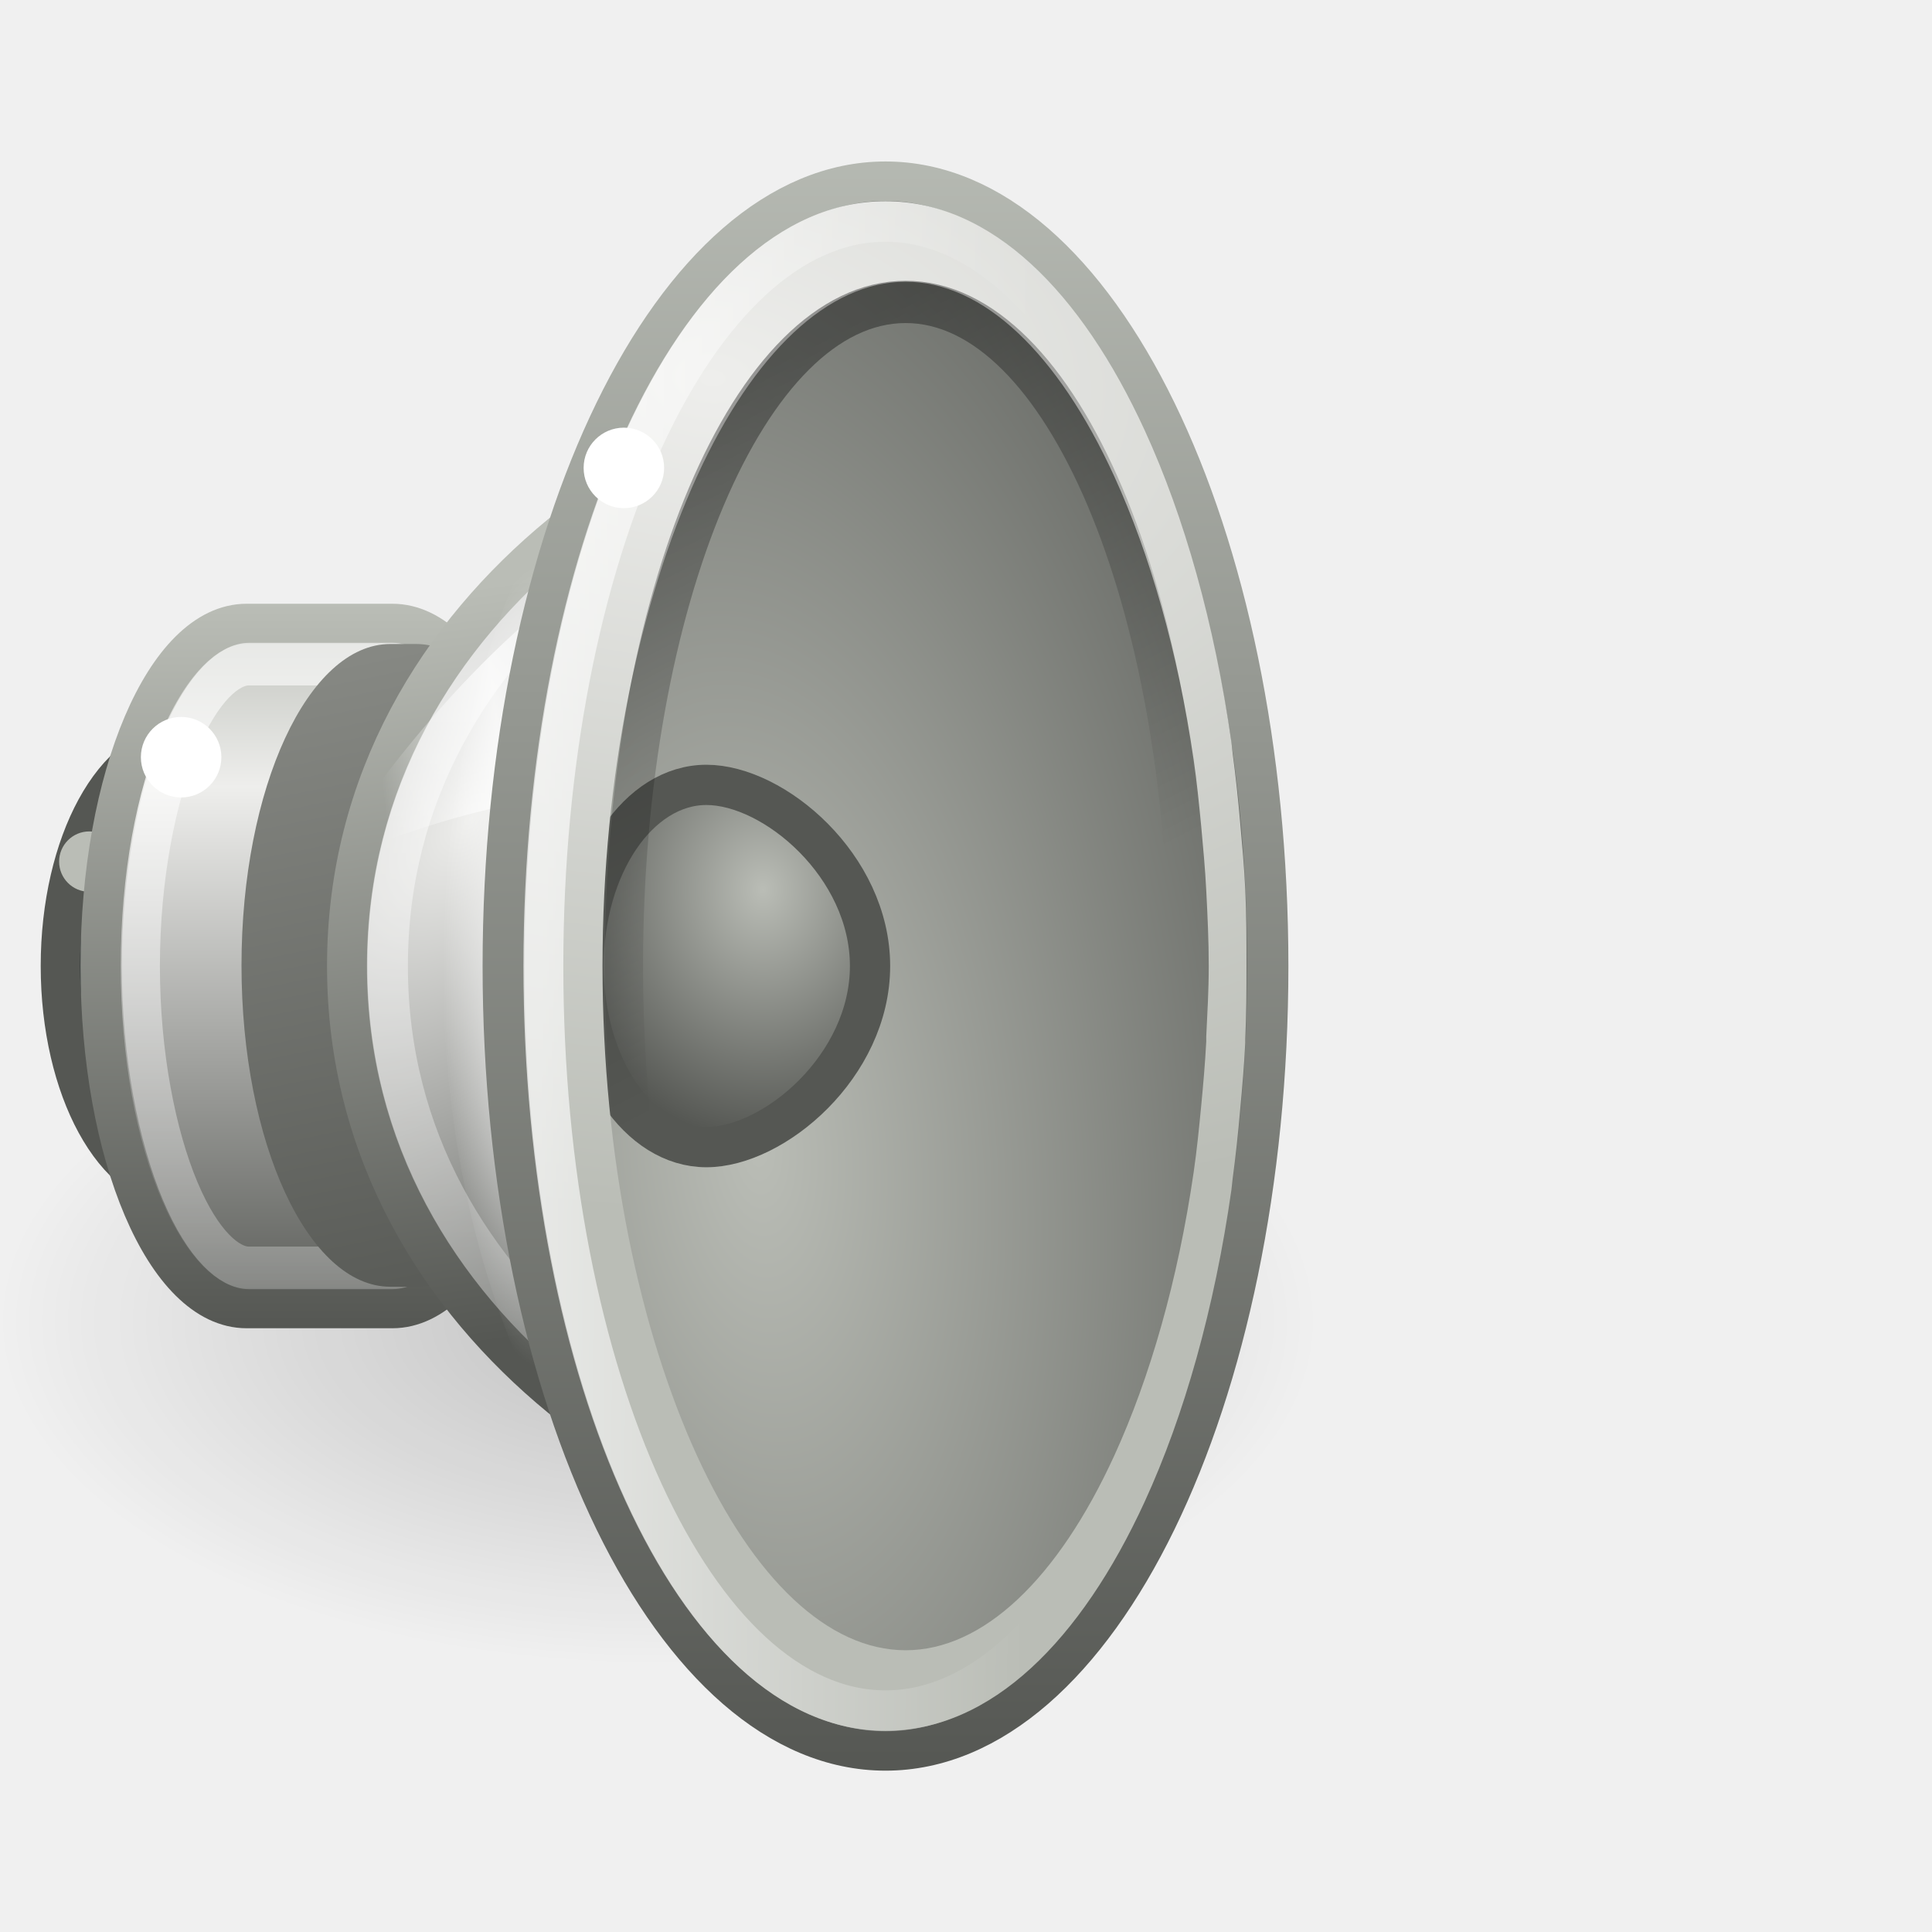
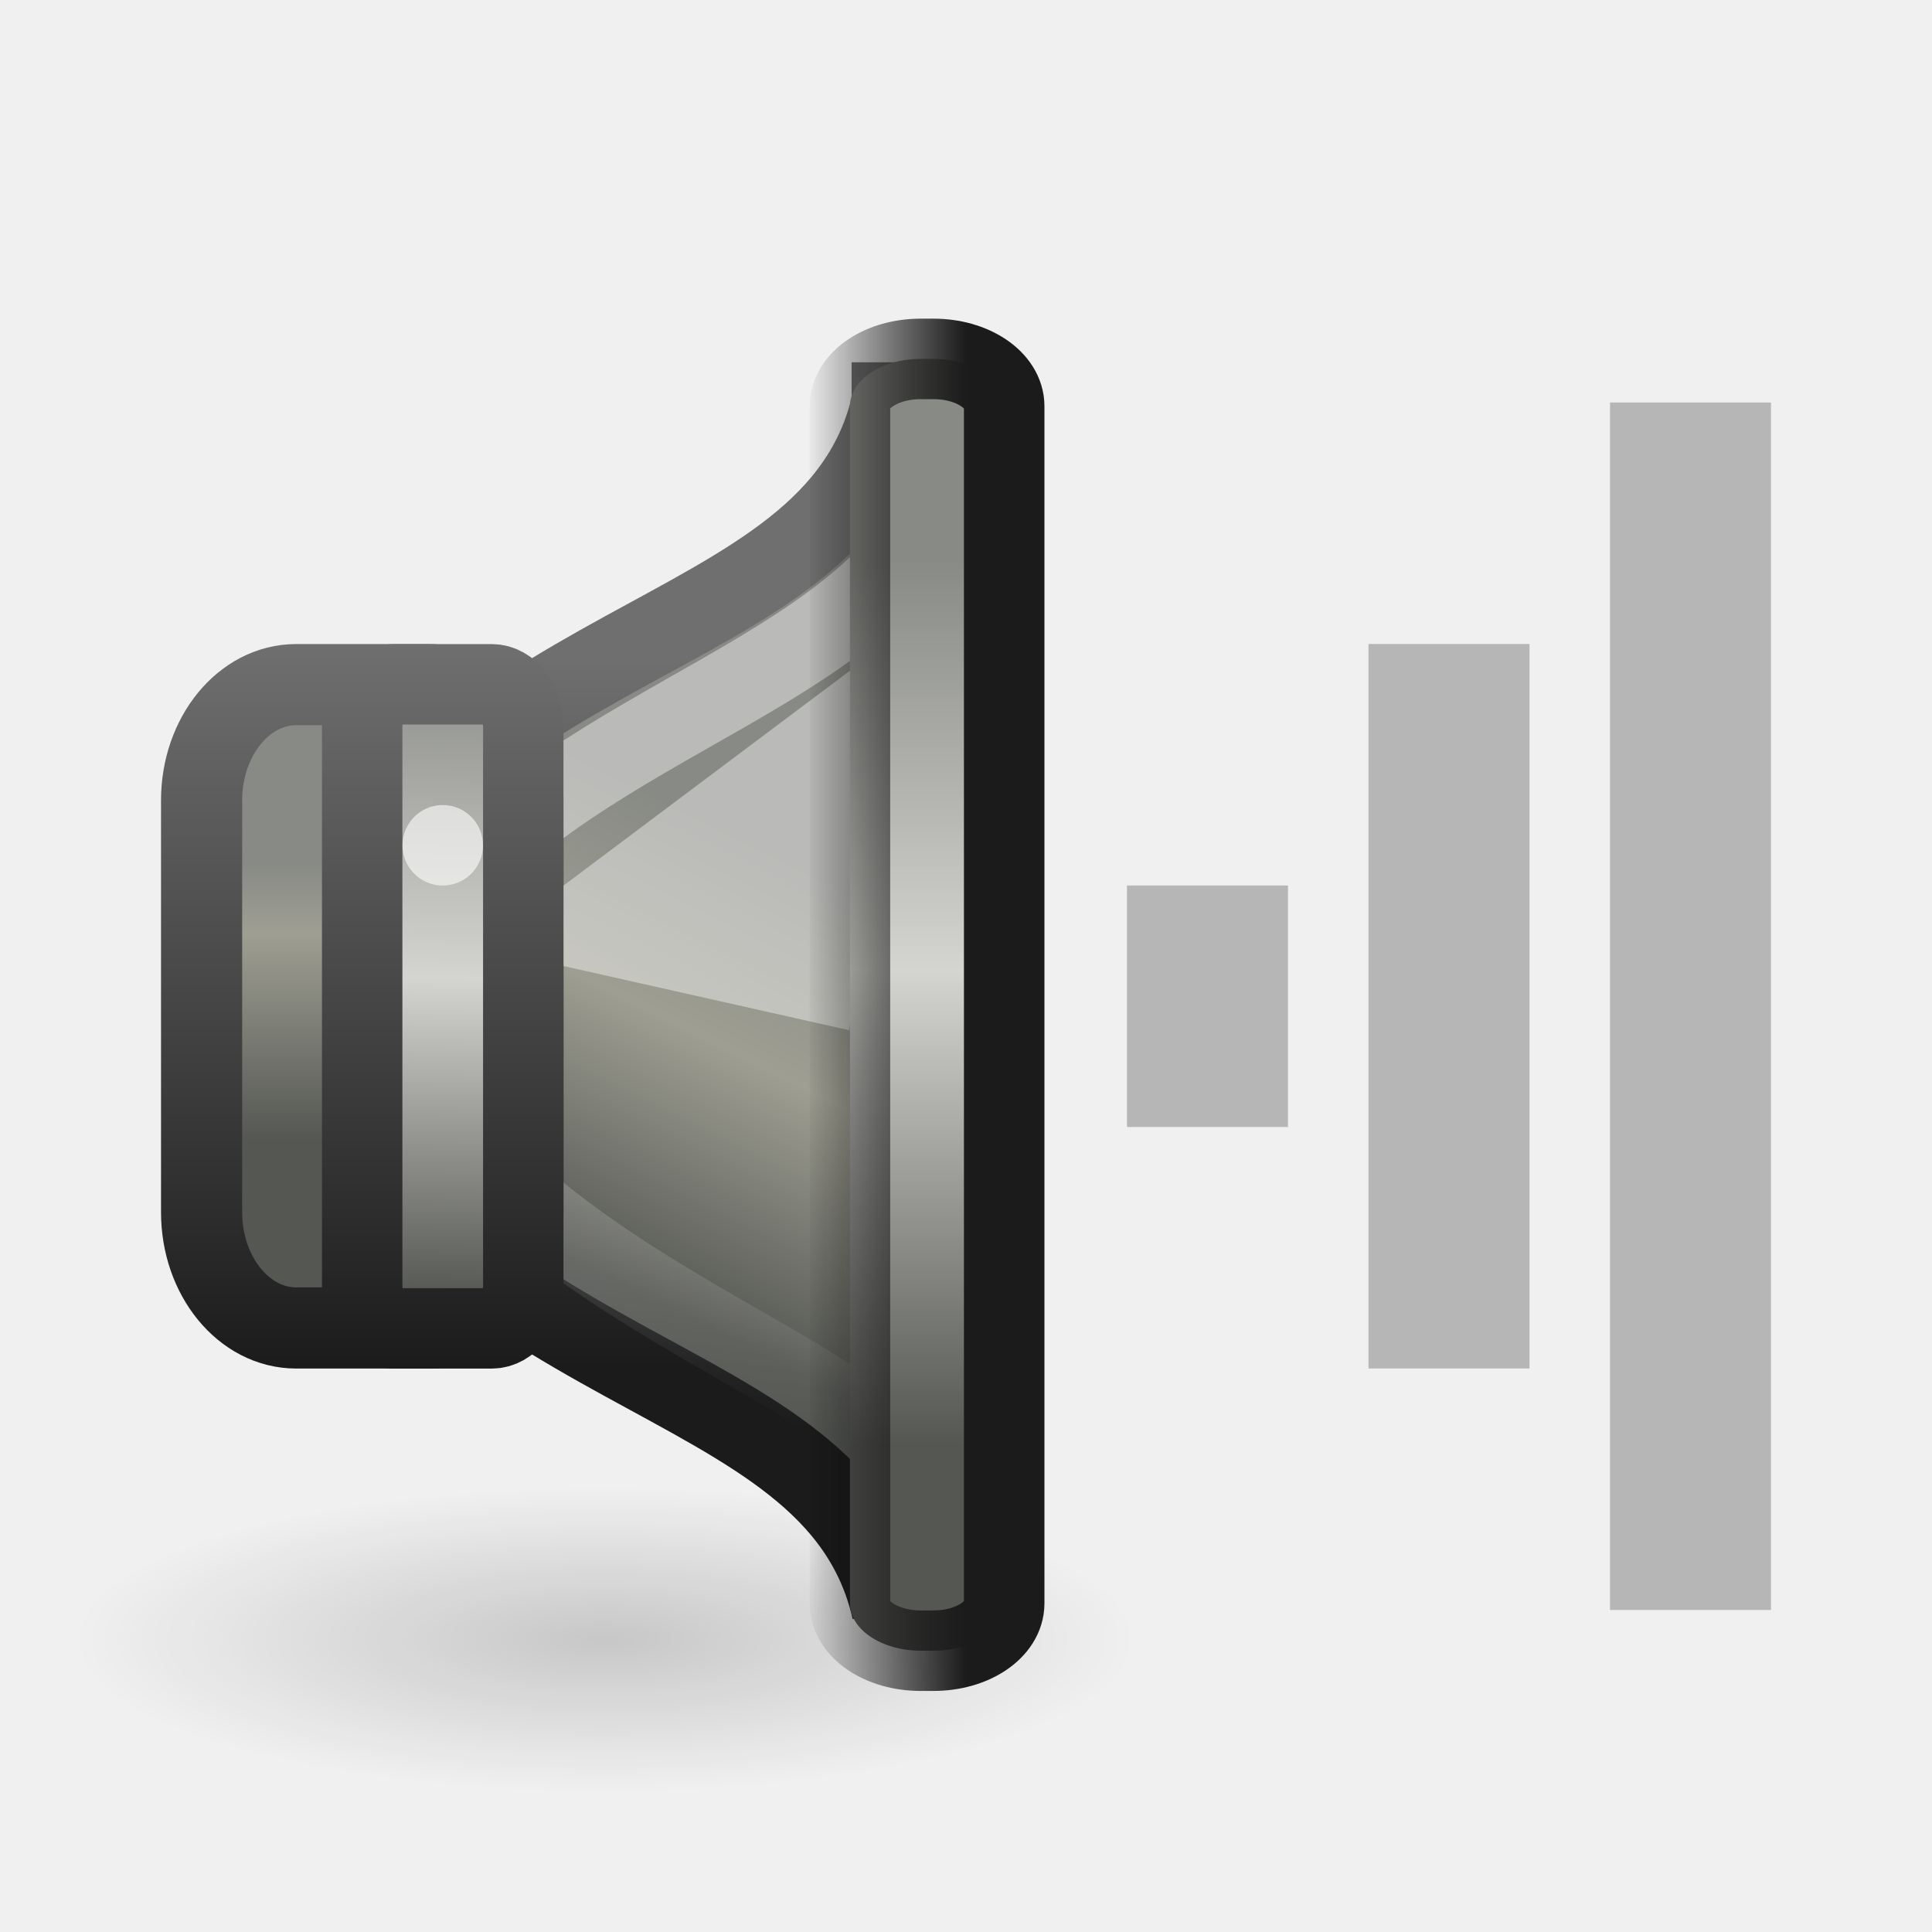
- <svg xmlns="http://www.w3.org/2000/svg" id="svg2" height="48" width="48" version="1.0">
+ <svg xmlns="http://www.w3.org/2000/svg" xmlns:xlink="http://www.w3.org/1999/xlink" version="1.0" width="24" height="24" id="svg2">
  <defs id="defs4">
-     <linearGradient id="linearGradient6393" y2="32.629" gradientUnits="userSpaceOnUse" x2="16.188" gradientTransform="translate(-28)" y1="18.812" x1="17.25">
-       <stop id="stop6389" style="stop-color:#fff" offset="0" />
-       <stop id="stop6391" style="stop-color:#fff;stop-opacity:0" offset="1" />
+     <linearGradient id="linearGradient3759">
+       <stop id="stop3761" style="stop-color:#888a85;stop-opacity:1" offset="0" />
+       <stop id="stop3763" style="stop-color:#d4d4d0;stop-opacity:1" offset="0.464" />
+       <stop id="stop3765" style="stop-color:#555753;stop-opacity:1" offset="1" />
    </linearGradient>
-     <radialGradient id="radialGradient8199" gradientUnits="userSpaceOnUse" cy="22.5" cx="7.14" gradientTransform="matrix(1.9148 -.50619 .65484 2.477 -48.624 -29.619)" r="6">
-       <stop id="stop9088" offset="0" />
-       <stop id="stop9090" style="stop-opacity:0" offset="1" />
-     </radialGradient>
-     <radialGradient id="radialGradient21684" gradientUnits="userSpaceOnUse" cy="21.844" cx="20.844" r="2.906">
-       <stop id="stop21624" style="stop-color:#3465a4;stop-opacity:0" offset="0" />
-       <stop id="stop21630" style="stop-color:#3465a4;stop-opacity:0" offset=".855" />
-       <stop id="stop21626" style="stop-color:#3465a4" offset="1" />
-     </radialGradient>
-     <radialGradient id="radialGradient21686" gradientUnits="userSpaceOnUse" cy="21.844" cx="20.844" r="2.906">
-       <stop id="stop21664" style="stop-color:#3465a4;stop-opacity:0" offset="0" />
-       <stop id="stop21666" style="stop-color:#3465a4;stop-opacity:0" offset=".819" />
-       <stop id="stop21668" style="stop-color:#3465a4" offset="1" />
-     </radialGradient>
-     <radialGradient id="radialGradient21688" gradientUnits="userSpaceOnUse" cy="21.844" cx="20.844" r="2.906">
-       <stop id="stop21646" style="stop-color:#3465a4;stop-opacity:0" offset="0" />
-       <stop id="stop21648" style="stop-color:#3465a4;stop-opacity:0" offset=".735" />
-       <stop id="stop21650" style="stop-color:#3465a4" offset="1" />
-     </radialGradient>
-     <linearGradient id="linearGradient5545" y2="14.001" gradientUnits="userSpaceOnUse" x2="78.5" gradientTransform="matrix(.90625 0 0 1 -65.922 19)" y1="-4.006" x1="78.5">
-       <stop id="stop2795" style="stop-color:#babdb6" offset="0" />
-       <stop id="stop2801" style="stop-color:#eeeeec" offset=".253" />
-       <stop id="stop2797" style="stop-color:#555753" offset="1" />
+     <linearGradient id="linearGradient2864">
+       <stop id="stop2866" style="stop-color:#888a85;stop-opacity:1" offset="0" />
+       <stop id="stop2868" style="stop-color:#9e9e92;stop-opacity:1" offset="0.43" />
+       <stop id="stop2870" style="stop-color:#555753;stop-opacity:1" offset="1" />
    </linearGradient>
-     <linearGradient id="linearGradient5547" y2="-4.009" gradientUnits="userSpaceOnUse" x2="80.062" gradientTransform="matrix(.90625 0 0 1 -65.922 19)" y1="14" x1="80.062">
-       <stop id="stop5535" style="stop-color:#555753" offset="0" />
-       <stop id="stop5537" style="stop-color:#babdb6" offset="1" />
+     <linearGradient id="linearGradient3637">
+       <stop id="stop3639" style="stop-color:#888a85;stop-opacity:1" offset="0" />
+       <stop id="stop3641" style="stop-color:#d4d4d0;stop-opacity:1" offset="0.509" />
+       <stop id="stop3643" style="stop-color:#555753;stop-opacity:1" offset="1" />
    </linearGradient>
-     <linearGradient id="linearGradient6537" y2="39.884" gradientUnits="userSpaceOnUse" x2="3.845" y1="15.561" x1="3.845">
-       <stop id="stop6533" style="stop-color:#fff" offset="0" />
-       <stop id="stop6535" style="stop-color:#fff;stop-opacity:0" offset="1" />
+     <linearGradient x1="8" y1="7" x2="8" y2="10" id="linearGradient3598-8" xlink:href="#linearGradient3592-7" gradientUnits="userSpaceOnUse" gradientTransform="translate(6,3)" />
+     <linearGradient id="linearGradient3592-7">
+       <stop id="stop3594-1" style="stop-color:#3b7caf;stop-opacity:1" offset="0" />
+       <stop id="stop3596-7" style="stop-color:#194c70;stop-opacity:1" offset="1" />
    </linearGradient>
-     <linearGradient id="linearGradient6545" y2="12.064" gradientUnits="userSpaceOnUse" x2="4.643" gradientTransform="matrix(.91146 0 0 .87879 2.7005 4.6667)" y1="33.047" x1="7.75">
-       <stop id="stop6629" style="stop-color:#555753" offset="0" />
-       <stop id="stop6631" style="stop-color:#babdb6" offset="1" />
+     <radialGradient cx="7.955" cy="19.437" r="6.452" fx="7.955" fy="19.437" id="radialGradient5631" xlink:href="#linearGradient5625" gradientUnits="userSpaceOnUse" gradientTransform="matrix(1,0,0,0.2876712,0,13.84535)" />
+     <linearGradient id="linearGradient5625">
+       <stop id="stop5627" style="stop-color:#000000;stop-opacity:1" offset="0" />
+       <stop id="stop5629" style="stop-color:#000000;stop-opacity:0" offset="1" />
    </linearGradient>
-     <radialGradient id="radialGradient6553" gradientUnits="userSpaceOnUse" cy="18.817" cx="9.32" gradientTransform="matrix(.71325 .52215 -.92808 1.1785 22.517 -6.7083)" r="12.5">
-       <stop id="stop6635" style="stop-color:#eeeeec" offset="0" />
-       <stop id="stop6637" style="stop-color:#61635f" offset="1" />
-     </radialGradient>
-     <linearGradient id="linearGradient6579" y2="47.497" gradientUnits="userSpaceOnUse" x2="12.198" y1="9.26" x1="12.198">
-       <stop id="stop6575" style="stop-color:#fff" offset="0" />
-       <stop id="stop6577" style="stop-color:#fff;stop-opacity:0" offset="1" />
+     <linearGradient x1="15.332" y1="19.608" x2="11.418" y2="28.91" id="linearGradient9150" xlink:href="#linearGradient2864" gradientUnits="userSpaceOnUse" gradientTransform="matrix(0.4802041,0,0,0.5749477,304.6977,175.0637)" />
+     <linearGradient id="linearGradient3608-2">
+       <stop id="stop3610-7" style="stop-color:#1b1b1b;stop-opacity:1" offset="0" />
+       <stop id="stop3612-2" style="stop-color:#6f6f6f;stop-opacity:1" offset="1" />
    </linearGradient>
-     <radialGradient id="radialGradient6595" gradientUnits="userSpaceOnUse" cy="30.233" cx="23.165" gradientTransform="matrix(1.7346 -.16988 .32776 3.6175 -27.429 -73.697)" r="8.189">
-       <stop id="stop6669" style="stop-color:#babdb6" offset="0" />
-       <stop id="stop6671" style="stop-color:#555753" offset="1" />
-     </radialGradient>
-     <radialGradient id="radialGradient6603" gradientUnits="userSpaceOnUse" cy="20.434" cx="20.884" gradientTransform="matrix(1.3094 0 0 1.5605 -8.3886 -9.7845)" r="4">
-       <stop id="stop6591" style="stop-color:#babdb6" offset="0" />
-       <stop id="stop6593" style="stop-color:#555753" offset="1" />
-     </radialGradient>
-     <linearGradient id="linearGradient6641" y2="21.75" gradientUnits="userSpaceOnUse" x2="11.438" gradientTransform="matrix(.66667 0 0 1 2 -1)" y1="20.334" x1="20.226">
-       <stop id="stop6381" style="stop-color:#fff;stop-opacity:0" offset="0" />
-       <stop id="stop21606" style="stop-color:#fff" offset=".5" />
-       <stop id="stop6383" style="stop-color:#fff;stop-opacity:0" offset="1" />
+     <linearGradient x1="3.889" y1="18.937" x2="3.889" y2="25.947" id="linearGradient9147" xlink:href="#linearGradient10872" gradientUnits="userSpaceOnUse" gradientTransform="matrix(0.4947742,0,0,0.4902913,305.3097,177.4418)" />
+     <linearGradient id="linearGradient10872">
+       <stop id="stop10874" style="stop-color:#888a85;stop-opacity:1" offset="0" />
+       <stop id="stop10876" style="stop-color:#9e9e92;stop-opacity:1" offset="0.253" />
+       <stop id="stop10878" style="stop-color:#555753;stop-opacity:1" offset="1" />
    </linearGradient>
-     <radialGradient id="radialGradient6657" gradientUnits="userSpaceOnUse" cy="27.053" cx="23.987" gradientTransform="matrix(-.24329 0 0 -1.2543 25.221 61.871)" r="7.75">
-       <stop id="stop6653" style="stop-color:#fff" offset="0" />
-       <stop id="stop6655" style="stop-color:#fff;stop-opacity:0" offset="1" />
-     </radialGradient>
-     <linearGradient id="linearGradient6558" y2="14" gradientUnits="userSpaceOnUse" x2="77.125" gradientTransform="translate(-70,2)" y1="31.561" x1="80.693">
-       <stop id="stop6548" style="stop-color:#555753" offset="0" />
-       <stop id="stop6550" style="stop-color:#888a85" offset="1" />
+     <linearGradient x1="12.25" y1="19.75" x2="10.875" y2="33.125" id="linearGradient9143" xlink:href="#linearGradient21598" gradientUnits="userSpaceOnUse" gradientTransform="matrix(0.3772723,0,0,0.4726962,306.3428,177.7643)" />
+     <linearGradient id="linearGradient21598">
+       <stop id="stop21600" style="stop-color:#ffffff;stop-opacity:1" offset="0" />
+       <stop id="stop21602" style="stop-color:#ffffff;stop-opacity:0" offset="1" />
    </linearGradient>
-     <radialGradient id="radialGradient6625" gradientUnits="userSpaceOnUse" cy="42.261" cx="30.685" gradientTransform="matrix(3.9866 0.117 0 -2.53 -104.63 112.74)" r="8.228">
-       <stop id="stop6609" style="stop-color:#eeeeec" offset="0" />
-       <stop id="stop6611" style="stop-color:#babdb6" offset="1" />
-     </radialGradient>
-     <linearGradient id="linearGradient6634" y2="26.354" gradientUnits="userSpaceOnUse" x2="29.893" y1="12.159" x1="23.238">
-       <stop id="stop6630" offset="0" />
-       <stop id="stop6632" style="stop-opacity:0" offset="1" />
+     <linearGradient x1="0.032" y1="24.093" x2="-0.176" y2="34.165" id="linearGradient10047" xlink:href="#linearGradient3637" gradientUnits="userSpaceOnUse" gradientTransform="matrix(0.8631137,0,0,0.8010292,305.9571,164.7008)" />
+     <linearGradient x1="20.46" y1="13.925" x2="20.46" y2="32.599" id="linearGradient9130" xlink:href="#linearGradient3759" gradientUnits="userSpaceOnUse" gradientTransform="matrix(0.9980931,0,0,0.588451,294.077,174.7599)" />
+     <linearGradient x1="313.981" y1="187" x2="311.982" y2="187" id="linearGradient4248" xlink:href="#linearGradient4242" gradientUnits="userSpaceOnUse" gradientTransform="translate(0.9999923,0)" />
+     <linearGradient id="linearGradient4242">
+       <stop id="stop4244" style="stop-color:#1b1b1b;stop-opacity:1" offset="0" />
+       <stop id="stop4246" style="stop-color:#000000;stop-opacity:0" offset="1" />
    </linearGradient>
-     <linearGradient id="linearGradient6706" y2="25.699" gradientUnits="userSpaceOnUse" x2="28.555" y1="25.587" x1="17.5">
-       <stop id="stop6702" style="stop-color:#fff" offset="0" />
-       <stop id="stop6704" style="stop-color:#fff;stop-opacity:0" offset="1" />
-     </linearGradient>
-     <linearGradient id="linearGradient6801" y2=".31" gradientUnits="userSpaceOnUse" x2="33.431" y1="45.052" x1="33.431">
-       <stop id="stop6645" style="stop-color:#555753" offset="0" />
-       <stop id="stop6647" style="stop-color:#d3d7cf" offset="1" />
-     </linearGradient>
-     <radialGradient id="radialGradient7118" gradientUnits="userSpaceOnUse" cy="36.863" cx="11.402" gradientTransform="matrix(1 0 0 .33058 0 24.677)" r="10.695">
-       <stop id="stop17125" offset="0" />
-       <stop id="stop17127" style="stop-opacity:0" offset="1" />
-     </radialGradient>
+     <linearGradient x1="309.982" y1="193" x2="309.982" y2="184" id="linearGradient3635" xlink:href="#linearGradient3608-2" gradientUnits="userSpaceOnUse" />
+     <linearGradient x1="310.18" y1="192.994" x2="310.18" y2="184.185" id="linearGradient3651" xlink:href="#linearGradient3608-2" gradientUnits="userSpaceOnUse" />
+     <linearGradient x1="307.482" y1="193" x2="307.482" y2="184" id="linearGradient3659" xlink:href="#linearGradient3608-2" gradientUnits="userSpaceOnUse" />
  </defs>
-   <g id="layer3" style="display:none">
-     <path id="path7288" style="opacity:.83;fill:url(#radialGradient8199);display:inline;fill-rule:evenodd" d="m-8.219 10.5l-12 12 12 12 0-24z" />
-     <path id="path2791" style="opacity:.768;stroke:url(#linearGradient6393);stroke-width:1px;display:inline;fill:none" d="m-7 10.5l-12 12 12 12v-24z" />
-     <path id="path21580" style="opacity:.633;fill:#fce94f;display:inline;fill-rule:evenodd" d="m19.375 9c-0.174 0.053-0.306 0.197-0.344 0.375-0.703 2.579-2.427 3.587-4.687 5.094-2.261 1.507-4.985 3.474-7.282 7.812-0.067 0.138-0.067 0.3 0 0.438 2.297 4.338 5.021 6.305 7.282 7.812 2.26 1.507 3.984 2.515 4.687 5.094 0.08 0.221 0.302 0.357 0.535 0.327s0.413-0.218 0.434-0.452v-26c0.005-0.157-0.064-0.308-0.187-0.406-0.123-0.098-0.286-0.133-0.438-0.094z" transform="translate(-42)" />
-     <path id="path21676" style="stroke:#000;stroke-width:1px;display:inline;fill:none" d="m-47.5 22.5l27.5-30.5v64l-27.5-33.5z" />
-     <path id="path21678" style="stroke-linejoin:round;stroke-dashoffset:1.2;stroke:#204a87;stroke-linecap:round;stroke-width:.125;display:inline;fill:url(#radialGradient21684)" d="m23.688 21.844a2.844 2.844 0 1 1 -5.688 0 2.844 2.844 0 1 1 5.688 0z" transform="matrix(7.9904 0 0 7.9904 -220.77 -152.04)" />
-     <path id="path21680" style="stroke-linejoin:round;stroke-dashoffset:1.2;stroke:#204a87;stroke-linecap:round;stroke-width:.181;display:inline;fill:url(#radialGradient21686)" d="m23.688 21.844a2.844 2.844 0 1 1 -5.688 0 2.844 2.844 0 1 1 5.688 0z" transform="matrix(5.5288 0 0 5.5288 -169.46 -98.271)" />
-     <path id="path21682" style="stroke-linejoin:round;stroke-dashoffset:1.2;stroke:#204a87;stroke-linecap:round;stroke-width:.292;display:inline;fill:url(#radialGradient21688)" d="m23.688 21.844a2.844 2.844 0 1 1 -5.688 0 2.844 2.844 0 1 1 5.688 0z" transform="matrix(3.419 0 0 3.419 -125.49 -52.183)" />
-   </g>
-   <g id="layer1">
-     <path id="path16236" style="opacity:.2;fill:url(#radialGradient7118)" d="m22.097 36.863a10.695 3.535 0 1 1 -21.39 0 10.695 3.535 0 1 1 21.39 0z" transform="matrix(1.5366 0 0 2.42 -1.1723 -56.385)" />
-     <path id="path5330" style="stroke:#555753;stroke-linecap:round;stroke-width:1.303;fill:#2e3436" d="m8 25a4 7 0 1 1 -8 0 4 7 0 1 1 8 0z" transform="matrix(.75 0 0 .78571 1.5 4.3572)" />
-     <path id="path6659" style="fill:#babdb6" d="m4.5 20.75a0.75 0.75 0 1 1 -1.5 0 0.75 0.75 0 1 1 1.5 0z" transform="translate(-1.5312 .65625)" />
-     <path id="path2766" style="stroke:url(#linearGradient5547);stroke-linecap:round;fill:url(#linearGradient5545)" d="m6.125 15.5c-2.001 0-3.625 3.808-3.625 8.5s1.624 8.5 3.625 8.5h3.625c2.001 0 3.625-3.808 3.625-8.5s-1.624-8.5-3.625-8.5h-3.625z" />
-     <path id="path5556" style="opacity:.6;stroke:url(#linearGradient6537);stroke-linecap:round;stroke-width:1.058;fill:none" d="m5.5 14.5c-0.526 0-1.266 0.546-1.906 1.906-0.64 1.361-1.094 3.376-1.094 5.594s0.454 4.233 1.094 5.594c0.64 1.36 1.38 1.906 1.906 1.906h4c0.526 0 1.266-0.546 1.906-1.906 0.64-1.361 1.094-3.376 1.094-5.594s-0.454-4.233-1.094-5.594c-0.64-1.36-1.38-1.906-1.906-1.906h-4z" transform="matrix(.89375 0 0 1 1.2656 2)" />
-     <path id="path6556" style="fill:url(#linearGradient6558)" d="m9.697 16c-2.041 0-3.697 3.577-3.697 7.984 0 4.408 1.656 7.985 3.697 7.985h0.637c2.041 0 3.697-3.577 3.697-7.985 0-4.407-1.656-7.984-3.697-7.984h-0.637z" />
-     <path id="path1871" style="stroke:url(#linearGradient6545);stroke-linecap:round;fill:url(#radialGradient6553)" d="m8.625 24c0 9.227 9.187 14.5 14.875 14.5 3.938 0 7-6.496 7-14.5s-3.062-14.5-7-14.5c-5.688 0-14.875 5.273-14.875 14.5z" />
-     <path id="path6649" style="fill:url(#radialGradient6657)" d="m33 27.938a7.75 16.562 0 1 1 -15.5 0 7.75 16.562 0 1 1 15.5 0z" transform="matrix(1.3226 0 0 1.0264 -12.145 -4.6755)" />
-     <path id="path6639" style="opacity:.734;fill:url(#linearGradient6641);fill-rule:evenodd" d="m16 13.375c-2.583 1.395-5.458 4.196-8 8.125 2.7-1.126 5.491-1.96 8-1.75v-6.375z" />
-     <path id="path6567" style="opacity:.586;stroke:url(#linearGradient6579);stroke-linecap:round;stroke-width:1.127;fill:none" d="m22.812 6.5c-2.795 0-6.724 1.433-9.843 4.094-3.12 2.66-5.469 6.48-5.469 11.406s2.349 8.746 5.469 11.406c3.119 2.661 7.048 4.094 9.843 4.094 1.583 0 3.233-1.444 4.532-4.25 1.298-2.806 2.156-6.821 2.156-11.25s-0.858-8.444-2.156-11.25c-1.299-2.806-2.949-4.25-4.532-4.25z" transform="matrix(.90341 0 0 .87097 2.8494 4.8387)" />
-     <path id="path1873" style="stroke:url(#linearGradient6801);stroke-linecap:round;stroke-width:.832;fill:url(#radialGradient6595)" d="m33 27.938a7.75 16.562 0 1 1 -15.5 0 7.75 16.562 0 1 1 15.5 0z" transform="matrix(1.2258 0 0 1.1774 -8.9516 -8.8925)" />
-     <path id="path3672" style="stroke:#555753;stroke-linecap:round;fill:url(#radialGradient6603)" d="m21.616 24c0 2.484-2.383 4.5-4.066 4.5-1.684 0-3.05-2.016-3.05-4.5s1.366-4.5 3.05-4.5c1.683 0 4.066 2.016 4.066 4.5z" />
-     <path id="path6605" style="fill:url(#radialGradient6625)" d="m22 5c-2.632 0-4.858 2.25-6.438 5.688-1.579 3.437-2.531 8.142-2.531 13.312s0.952 9.875 2.531 13.312c1.58 3.438 3.806 5.688 6.438 5.688s4.858-2.25 6.438-5.688c0.987-2.148 1.737-4.811 2.156-7.75 0.013-0.092 0.018-0.187 0.031-0.281 0.076-0.567 0.136-1.131 0.187-1.719 0.051-0.546 0.098-1.093 0.126-1.656 0.001-0.031-0.002-0.062 0-0.094 0.027-0.595 0.031-1.2 0.031-1.812 0-0.644-0.001-1.28-0.031-1.906-0.026-0.557-0.078-1.115-0.126-1.656-0.051-0.588-0.111-1.152-0.187-1.719-0.013-0.095-0.017-0.187-0.031-0.281-0.419-2.939-1.169-5.602-2.156-7.75-1.58-3.438-3.806-5.688-6.438-5.688zm0.5 2c1.922 0 3.78 1.766 5.188 4.844 0.879 1.924 1.576 4.335 1.968 7.031 0.079 0.539 0.134 1.095 0.188 1.656 0.047 0.526 0.099 1.054 0.125 1.594 0.032 0.62 0.062 1.236 0.062 1.875 0 0.596-0.034 1.17-0.062 1.75-0.002 0.041 0.002 0.084 0 0.125-0.028 0.537-0.075 1.073-0.125 1.594-0.054 0.561-0.109 1.117-0.188 1.656-0.392 2.696-1.089 5.107-1.968 7.031-1.408 3.078-3.266 4.844-5.188 4.844s-3.78-1.766-5.188-4.844c-1.407-3.078-2.343-7.39-2.343-12.156s0.936-9.078 2.343-12.156c1.408-3.078 3.266-4.844 5.188-4.844z" />
-     <path id="path6615" style="opacity:.366;stroke:url(#linearGradient6634);stroke-linecap:round;stroke-width:1.054;fill:none" d="m33 27.938a7.75 16.562 0 1 1 -15.5 0 7.75 16.562 0 1 1 15.5 0z" transform="matrix(.90323 0 0 .99623 -.30645 -3.8321)" />
-     <path id="path6661" style="fill:#fff" d="m21.5 13.5a1 1 0 1 1 -2 0 1 1 0 1 1 2 0z" transform="translate(-16,5.3125)" />
-     <path id="path6698" style="opacity:.655;stroke:url(#linearGradient6706);stroke-linecap:round;stroke-width:.903;fill:none" d="m33 27.938a7.75 16.562 0 1 1 -15.5 0 7.75 16.562 0 1 1 15.5 0z" transform="matrix(1.0968 0 0 1.117 -5.6936 -7.2057)" />
-     <path id="path5501" style="fill:#fff" d="m21.5 13.5a1 1 0 1 1 -2 0 1 1 0 1 1 2 0z" transform="translate(-5,-1.875)" />
+   <g id="g3820">
+     <rect width="2" height="15" rx="0" ry="0" x="20" y="5" id="rect2384-5-2" style="opacity:0.4;fill:#606060;fill-opacity:1;fill-rule:nonzero;stroke:none;stroke-width:2;marker:none;visibility:visible;display:inline;overflow:visible;enable-background:accumulate" />
+     <rect width="2" height="9" rx="0" ry="0" x="17" y="8" id="rect3158-0-6" style="opacity:0.4;fill:#606060;fill-opacity:1;fill-rule:nonzero;stroke:none;stroke-width:2;marker:none;visibility:visible;display:inline;overflow:visible;enable-background:accumulate" />
+     <rect width="2" height="3" rx="0" ry="0" x="14" y="11" id="rect3162-9-1" style="fill:#606060;fill-opacity:1;fill-rule:nonzero;stroke:none;stroke-width:2;marker:none;visibility:visible;display:inline;overflow:visible;enable-background:accumulate;opacity:0.4" />
+     <g transform="matrix(1.000011,0,0,1,-302.9851,-175.9995)" id="g4019" style="display:inline;enable-background:new">
+       <path d="m 14.407,19.437 a 6.452,1.856 0 1 1 -12.905,0 6.452,1.856 0 1 1 12.905,0 z" transform="matrix(1.020547,0,0,1.020548,302.3781,176.5286)" id="path5623" style="opacity:0.169;fill:url(#radialGradient5631);fill-opacity:1;stroke:none;display:inline;enable-background:new" />
+       <path d="m 314.061,181 c -0.72,3.162 -5.601,2.613 -7.762,7.5 2.161,4.887 7.042,4.338 7.762,7.5 l -1.9e-4,-15 z" id="path1887" style="fill:url(#linearGradient9150);fill-opacity:1;fill-rule:evenodd;stroke:url(#linearGradient3651);stroke-width:1;stroke-linecap:butt;stroke-linejoin:miter;stroke-miterlimit:4;stroke-opacity:1;stroke-dasharray:none;display:inline;enable-background:new" />
+       <rect width="3.992" height="7.992" rx="1.175" ry="1.438" x="305.486" y="184.504" id="rect1898" style="fill:url(#linearGradient9147);fill-opacity:1;stroke:url(#linearGradient3659);stroke-width:1.008;stroke-linecap:round;stroke-linejoin:miter;stroke-miterlimit:4;stroke-opacity:1;stroke-dasharray:none;stroke-dashoffset:1.2;display:inline;enable-background:new" />
+       <path d="m 314.386,182.724 c -1.548,2.087 -5.241,2.535 -6.789,5.676 1.385,3.6 6.385,4.6 6.641,5.998 l -0.161,-11.434 0.309,-0.24 z" id="path21595" style="opacity:0.42;fill:none;stroke:url(#linearGradient9143);stroke-width:1;stroke-linecap:butt;stroke-linejoin:miter;stroke-miterlimit:4;stroke-opacity:1;stroke-dasharray:none;display:inline;enable-background:new" />
+       <rect width="2.001" height="8.001" rx="0.392" ry="0.529" x="307.481" y="184.5" id="rect1881" style="fill:url(#linearGradient10047);fill-opacity:1;stroke:url(#linearGradient3635);stroke-width:0.999;stroke-linecap:round;stroke-linejoin:miter;stroke-miterlimit:4;stroke-opacity:1;stroke-dasharray:none;stroke-dashoffset:1.2;display:inline;enable-background:new" />
+       <path d="m 309.982,188 3.551,0.798 0.449,-4.798 -4,3 0,1 z" id="path4732" style="opacity:0.42;fill:#ffffff;fill-opacity:1;fill-rule:evenodd;stroke:none;display:inline;enable-background:new" />
+       <rect width="1.916" height="16.047" rx="0.878" ry="0.588" x="313.54" y="180.458" id="rect1889" style="fill:url(#linearGradient9130);fill-opacity:1;stroke:url(#linearGradient4248);stroke-width:1;stroke-linecap:round;stroke-linejoin:miter;stroke-miterlimit:4;stroke-opacity:1;stroke-dasharray:none;stroke-dashoffset:1.2;display:inline;enable-background:new" />
+       <path d="m 4,10.5 a 0.5,0.5 0 1 1 -1,0 0.5,0.5 0 1 1 1,0 z" transform="matrix(0.999999,0,0,1,304.9816,176)" id="path5619" style="opacity:0.6;fill:#ffffff;fill-opacity:1;stroke:none;display:inline;enable-background:new" />
+     </g>
  </g>
</svg>
